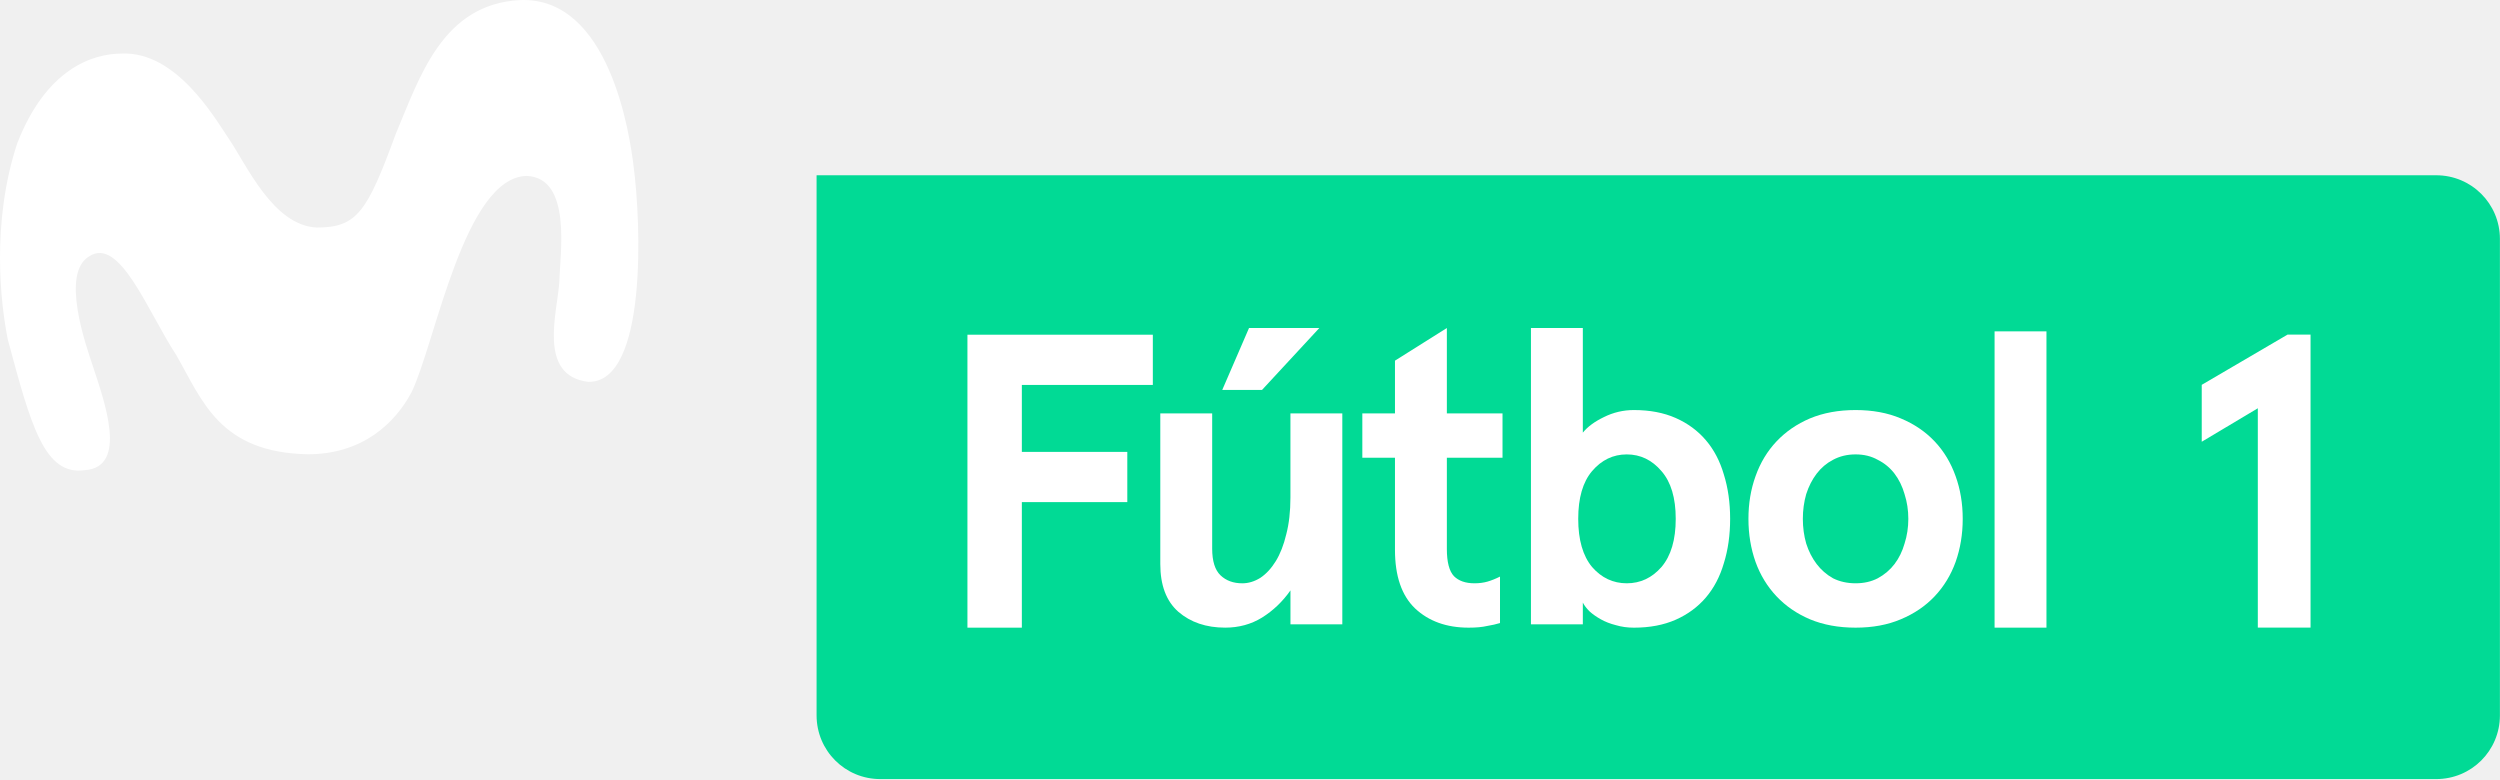
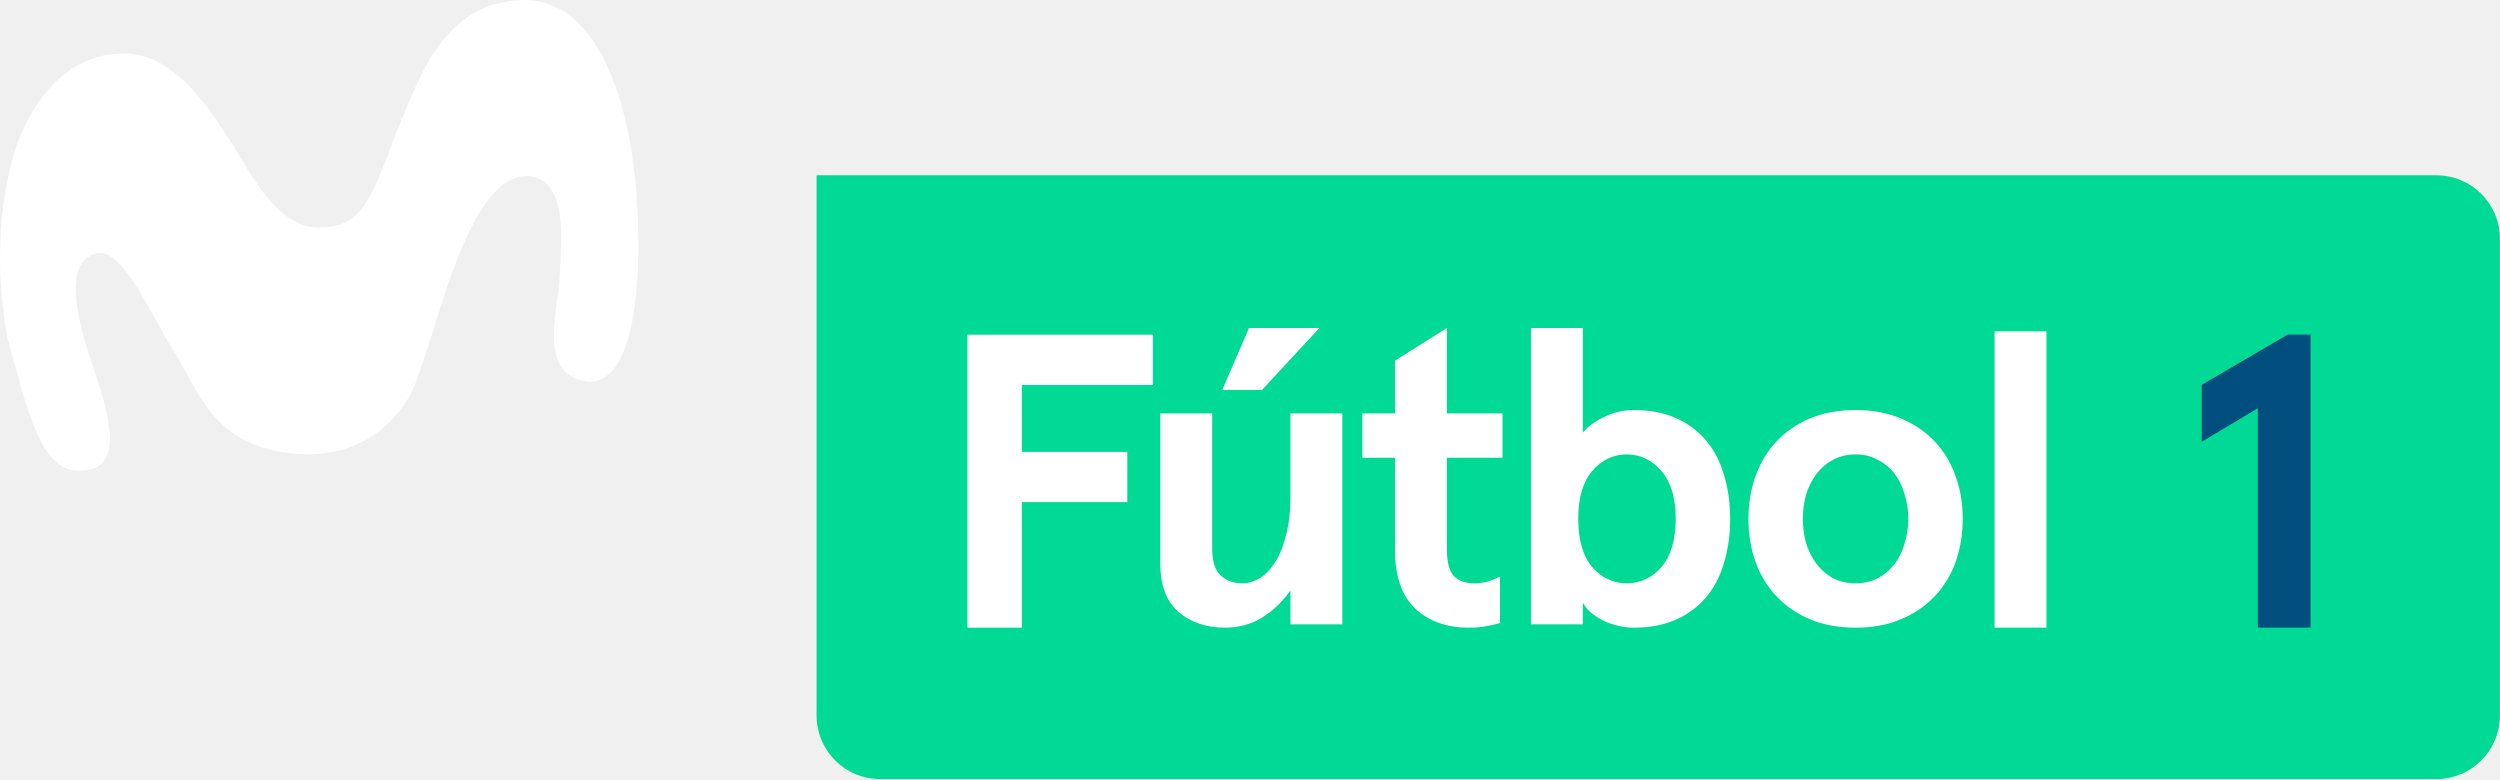
<svg xmlns="http://www.w3.org/2000/svg" id="svg28" width="670.86" height="209.06" version="1.1" viewBox="0 0 177.5 55.316">
  <g id="g8" transform="translate(.00049 .000167)" stroke-width="1.252">
    <path id="path2" d="m57.976 12.444v38.347c0 2.507 2.018 4.525 4.525 4.525h110.47c2.507 0 4.525-2.018 4.525-4.525v-33.822c0-2.507-2.018-4.525-4.525-4.525h-115z" fill="#01da95" />
    <path id="path4" d="m57.976 12.444-0.009 2.61e-4h0.009z" fill="#ff0" />
    <path id="path6" d="m44.978 11.762c-0.266-2.165-1.686-12.02-8.066-11.757-5.507 0.291-7.108 5.456-8.812 9.495-2.031 5.528-2.736 6.656-5.614 6.656-3.112-0.145-4.992-4.484-6.246-6.308-1.018-1.516-3.72-6.19-7.573-6.045-2.098 0-5.378 1.068-7.447 6.372-1.873 5.701-1.163 11.449-0.673 13.915 1.638 6.109 2.599 9.707 5.478 9.292 3.095-0.217 1.373-4.908 0.571-7.368-0.513-1.531-2.312-6.632-0.252-7.822 2.163-1.395 4.124 3.894 6.171 7.024 1.845 3.209 3.063 6.919 9.342 7.038 3.925 0 6.228-2.262 7.367-4.418 1.682-3.475 3.725-15.234 8.163-15.346 3.237 0.129 2.37 5.53 2.325 7.491-0.127 2.175-1.579 6.688 2.054 7.132 4.229 0.073 3.742-11.398 3.211-15.352z" fill="#fff" />
  </g>
  <g id="g26" fill="#fff">
    <g id="g22" transform="translate(.00049 .000167)">
      <path id="path10" d="m81.85 23.765v3.566h-9.3v4.754h7.488v3.566h-7.488v8.914h-3.863v-20.8z" />
      <path id="path12" d="m91.622 44.327v-2.407q-0.832 1.188-2.021 1.931-1.159 0.713-2.615 0.713-2.021 0-3.328-1.129-1.278-1.129-1.278-3.387v-10.697h3.684v9.598q0 1.337 0.594 1.902 0.594 0.565 1.545 0.565 0.654 0 1.278-0.386 0.624-0.416 1.099-1.188 0.475-0.773 0.743-1.902 0.297-1.129 0.297-2.615v-5.972h3.684v14.976zm-2.942-21.037h4.992l-4.071 4.398h-2.823z" />
      <path id="path14" d="m106.5 44.238q-0.386 0.119-0.921 0.208-0.505 0.119-1.307 0.119-2.347 0-3.803-1.367-1.426-1.367-1.426-4.16v-6.537h-2.318v-3.15h2.318v-3.744l3.684-2.318v6.062h3.952v3.15h-3.952v6.478q0 1.397 0.505 1.931 0.505 0.505 1.456 0.505 0.505 0 0.921-0.119 0.416-0.119 0.891-0.357z" />
      <path id="path16" d="m122.84 36.839q0 1.723-0.446 3.15-0.416 1.426-1.278 2.437-0.862 1.01-2.139 1.575-1.278 0.565-2.971 0.565-0.683 0-1.278-0.178-0.594-0.149-1.07-0.416-0.475-0.267-0.802-0.565-0.327-0.327-0.475-0.624v1.545h-3.684v-21.038h3.684v7.428q0.505-0.624 1.486-1.099 1.01-0.505 2.139-0.505 1.694 0 2.971 0.565t2.139 1.575q0.862 1.01 1.278 2.437 0.446 1.426 0.446 3.15zm-3.863 0q0-2.228-1.01-3.387-1.01-1.188-2.466-1.188-1.456 0-2.466 1.188-0.981 1.159-0.981 3.387 0 2.228 0.981 3.417 1.01 1.159 2.466 1.159 1.456 0 2.466-1.159 1.01-1.188 1.01-3.417z" />
      <path id="path18" d="m124.14 36.839q0-1.634 0.505-3.031 0.505-1.426 1.486-2.466 0.981-1.04 2.377-1.634 1.426-0.594 3.239-0.594t3.209 0.594q1.426 0.594 2.407 1.634 0.981 1.04 1.486 2.466 0.505 1.397 0.505 3.031t-0.505 3.061q-0.505 1.397-1.486 2.437-0.981 1.04-2.407 1.634-1.397 0.594-3.209 0.594-1.812 0-3.239-0.594-1.397-0.594-2.377-1.634-0.981-1.04-1.486-2.437-0.505-1.426-0.505-3.061zm3.863 0q0 0.921 0.238 1.753 0.267 0.832 0.743 1.456 0.475 0.624 1.159 1.01 0.713 0.357 1.605 0.357 0.891 0 1.575-0.357 0.713-0.386 1.189-1.01 0.475-0.624 0.713-1.456 0.267-0.832 0.267-1.753t-0.267-1.753q-0.238-0.832-0.713-1.456-0.475-0.624-1.189-0.981-0.683-0.386-1.575-0.386-0.891 0-1.605 0.386-0.683 0.357-1.159 0.981-0.475 0.624-0.743 1.456-0.238 0.832-0.238 1.753z" />
      <path id="path20" d="m145.3 23.527v21.037h-3.684v-21.037z" />
    </g>
-     <path id="path24" transform="matrix(.74288 0 0 .74288 399.99 334.75)" d="m-317.6-418.63 1e-4 28h-5.04v-20.96l-5.36 3.2v-5.44l8.2-4.8z" fill="#fff" />
+     <path id="path24" transform="matrix(.74288 0 0 .74288 399.99 334.75)" d="m-317.6-418.63 1e-4 28h-5.04v-20.96l-5.36 3.2v-5.44l8.2-4.8z" fill="#004e7e" />
  </g>
</svg>
